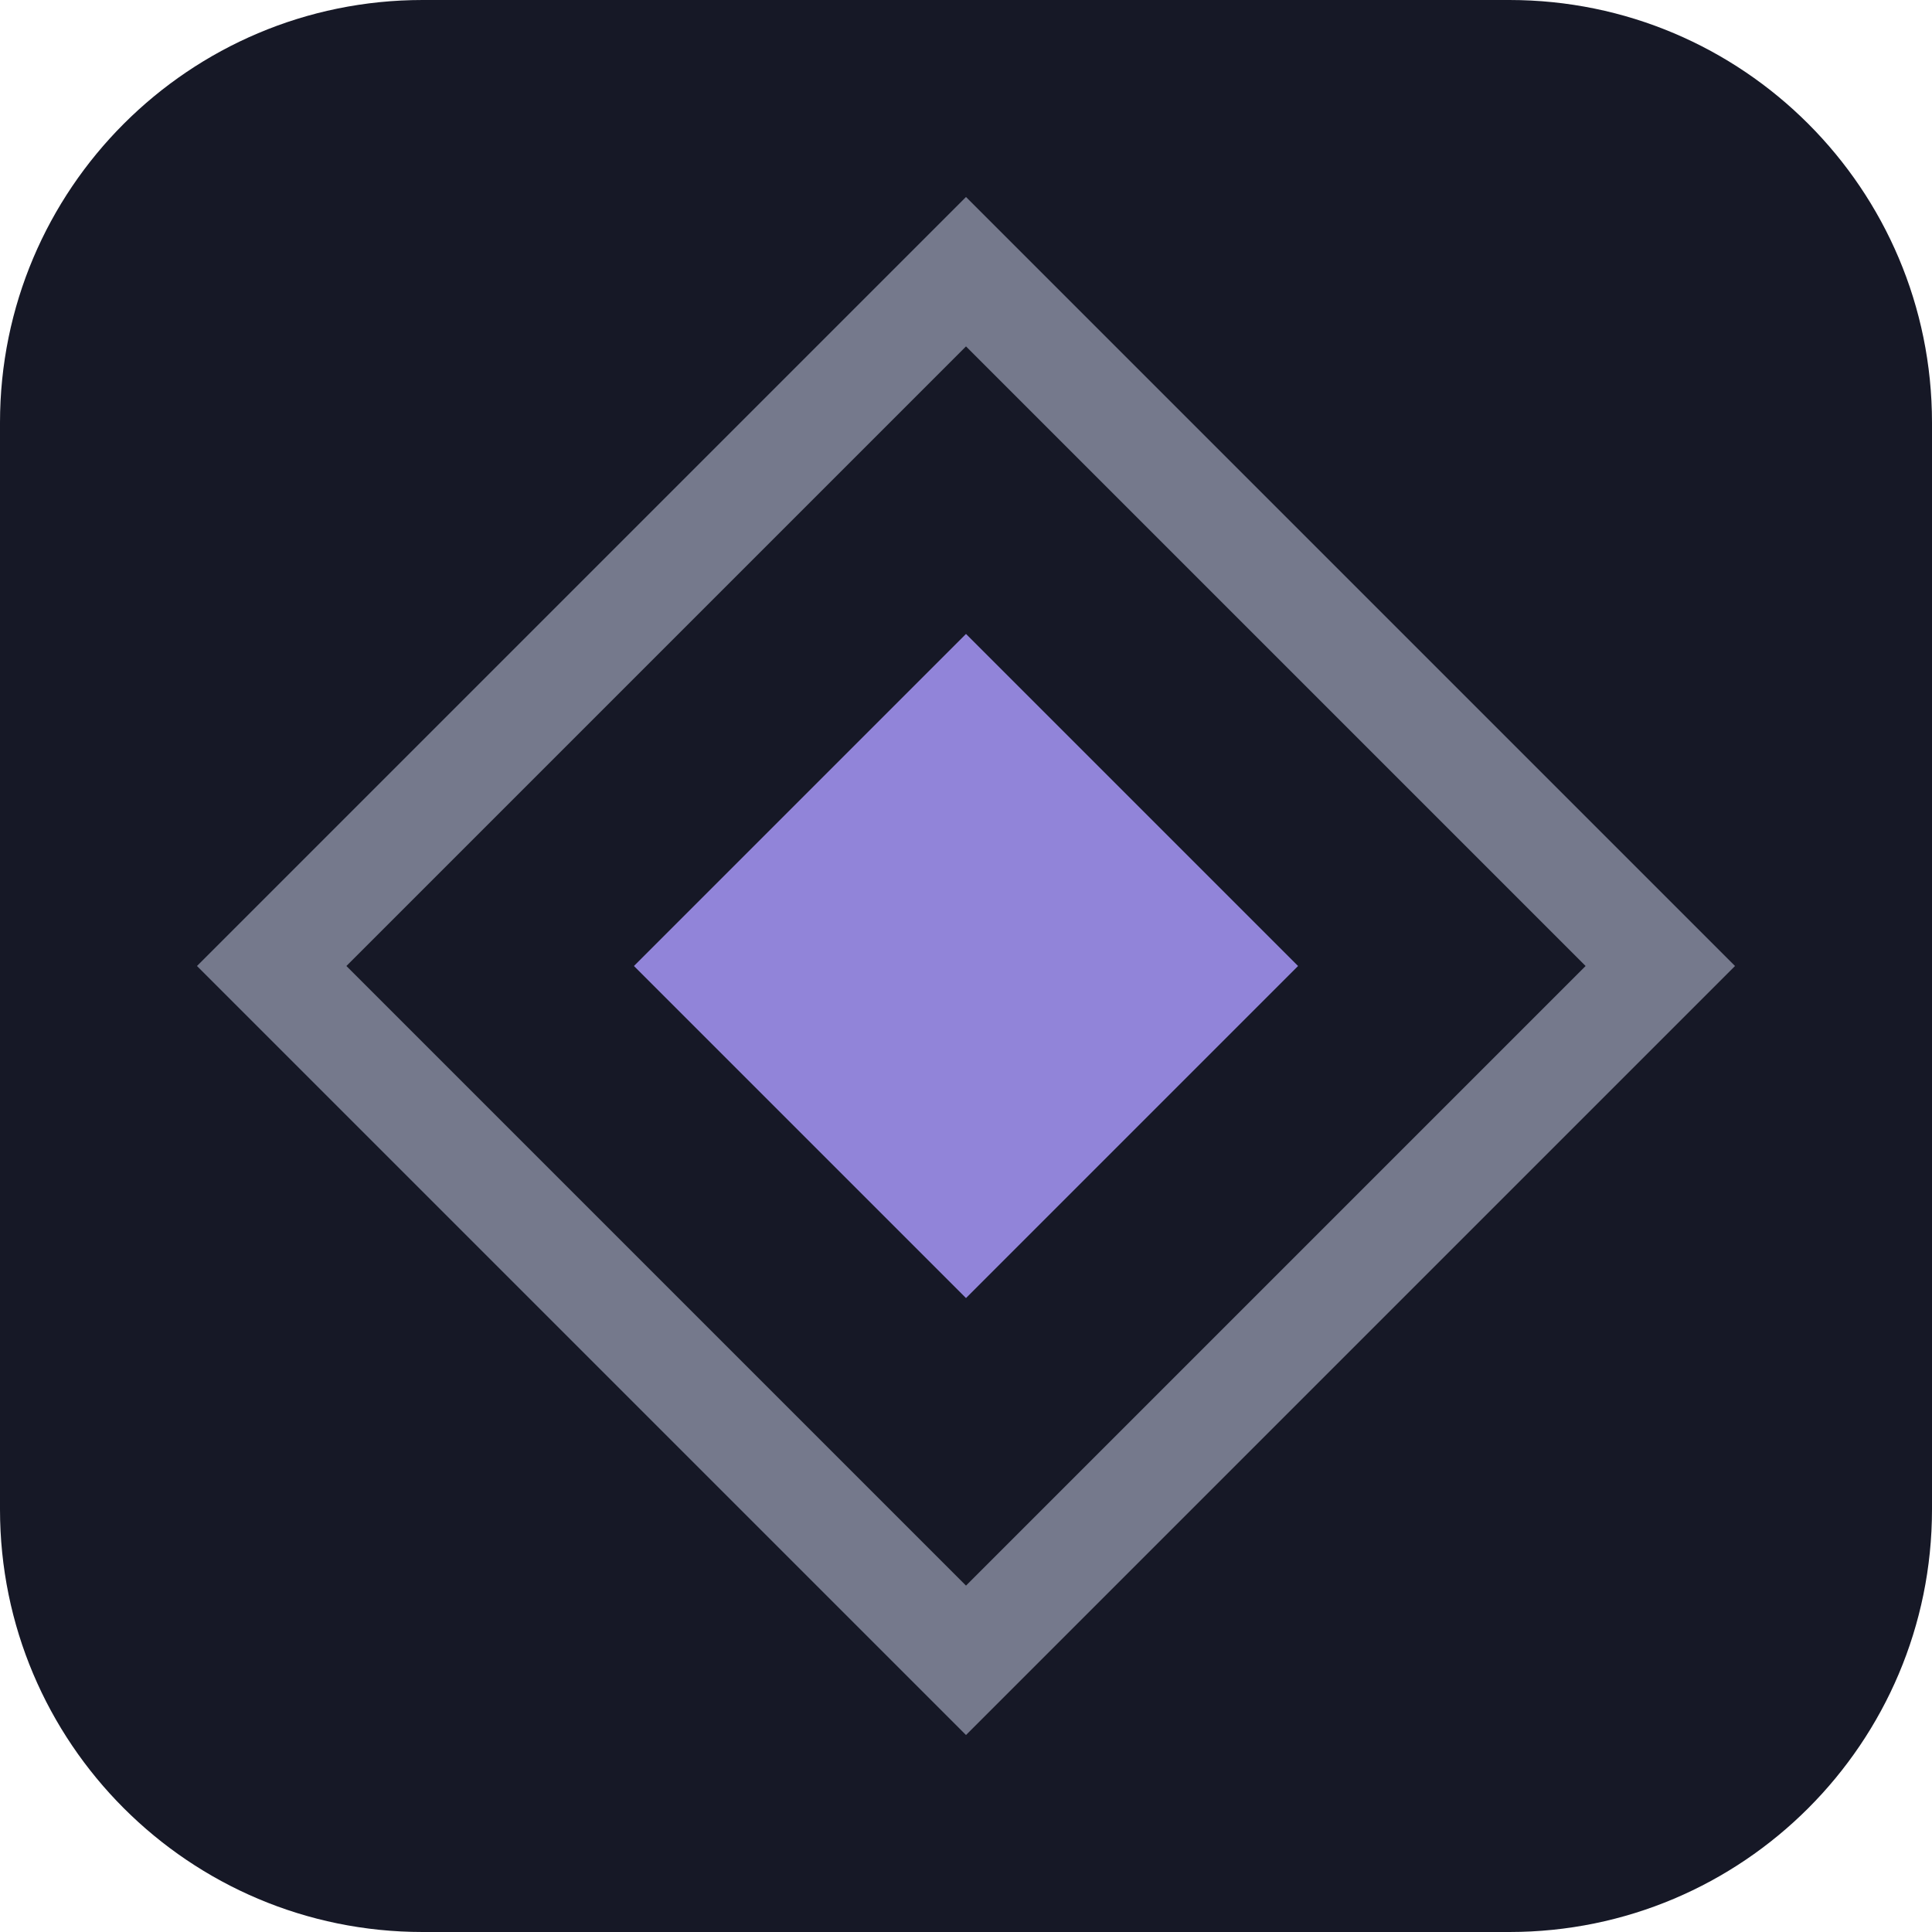
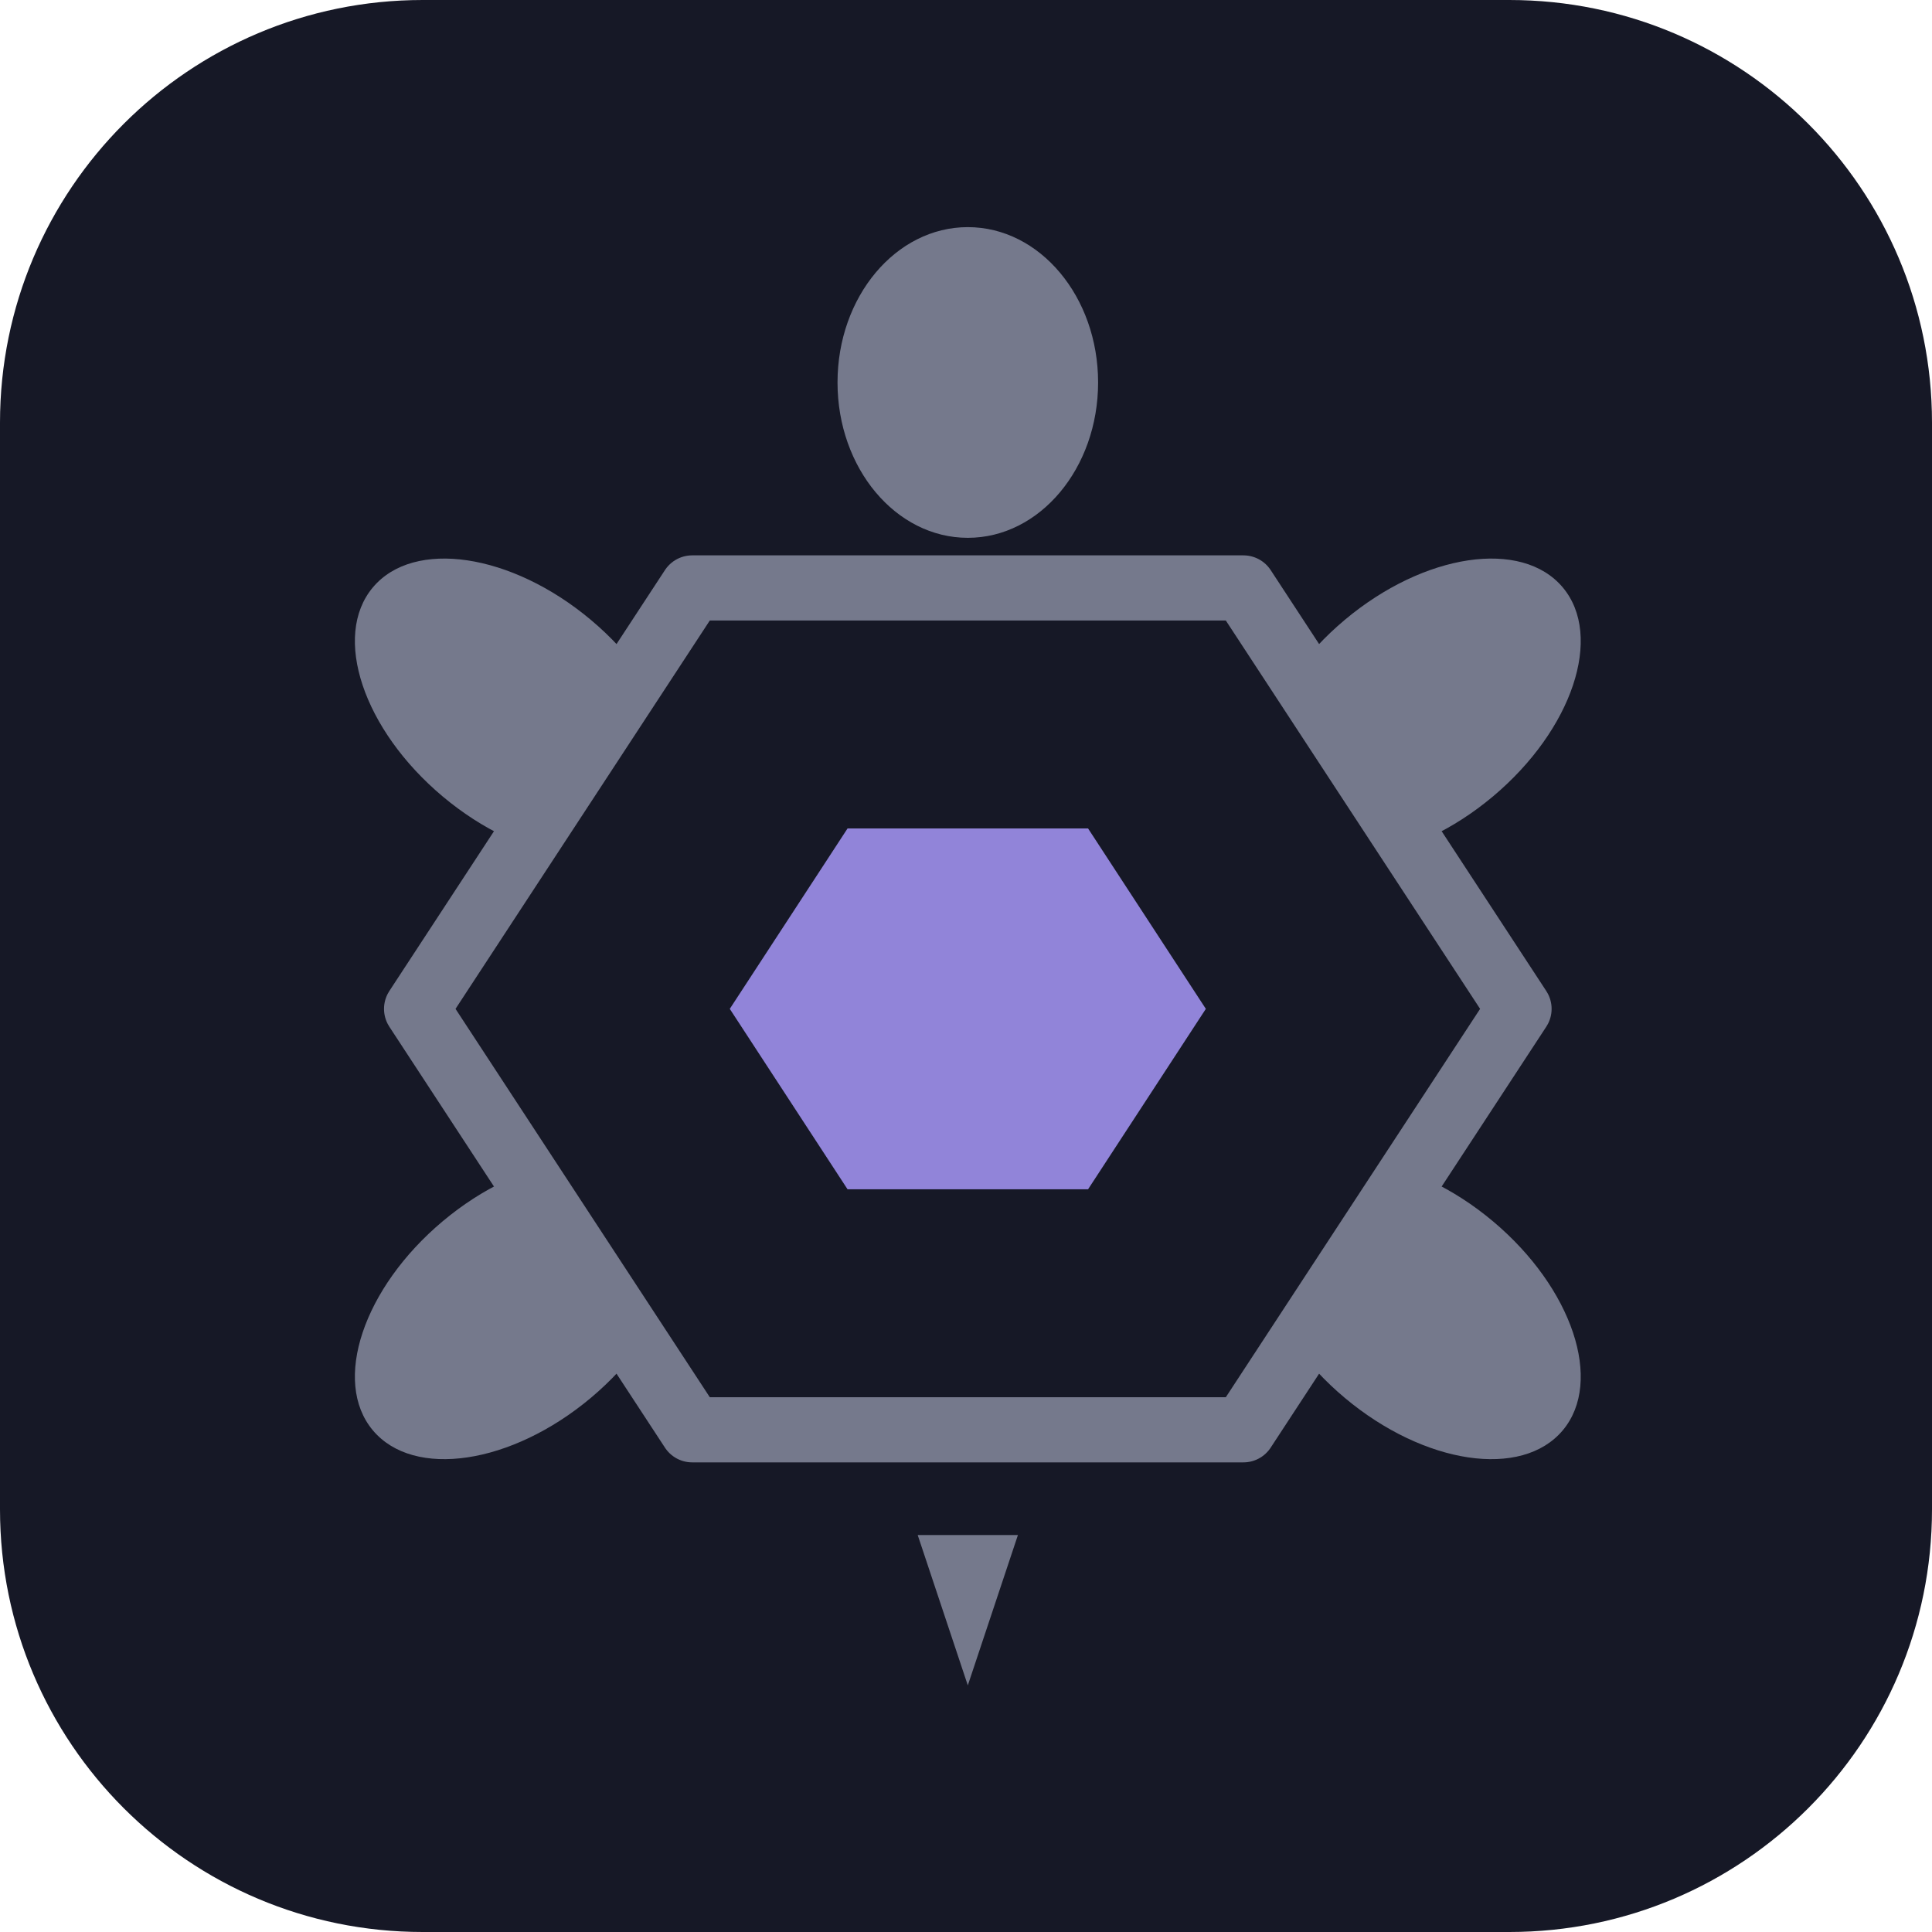
<svg xmlns="http://www.w3.org/2000/svg" viewBox="0 0 64 64">
  <rect width="64" height="64" rx="14" fill="#161826" />
-   <polygon points="32,9 55,32 32,55 9,32" fill="none" stroke="#75798c" stroke-width="3.5" />
-   <polygon points="32,21 43,32 32,43 21,32" fill="#9184d9" />
+   <g transform="translate(5.5 5.2) scale(.83)">
+     <ellipse cx="14" cy="22" rx="4.6" ry="7.5" fill="#75798c" transform="rotate(-50 14 22)" />
+     <ellipse cx="50" cy="22" rx="4.6" ry="7.5" fill="#75798c" transform="rotate(50 50 22)" />
+     <ellipse cx="14" cy="46" rx="4.6" ry="7.5" fill="#75798c" transform="rotate(50 14 46)" />
+     <ellipse cx="50" cy="46" rx="4.6" ry="7.5" fill="#75798c" transform="rotate(-50 50 46)" />
+     <ellipse cx="32" cy="9" rx="5.2" ry="6.2" fill="#75798c" />
+     <polygon points="30,55 34,55 32,61" fill="#75798c" />
+     <polygon points="54.0,34.0 43.0,50.8 21.0,50.8 10.0,34.0 21.0,17.2 43.0,17.2" fill="#161826" stroke="#75798c" stroke-width="2.6" stroke-linejoin="round" />
+     <polygon points="41.5,34.0 36.8,41.2 27.2,41.2 22.5,34.0 27.2,26.8 36.8,26.8" fill="#9184d9" />
+   </g>
</svg>
